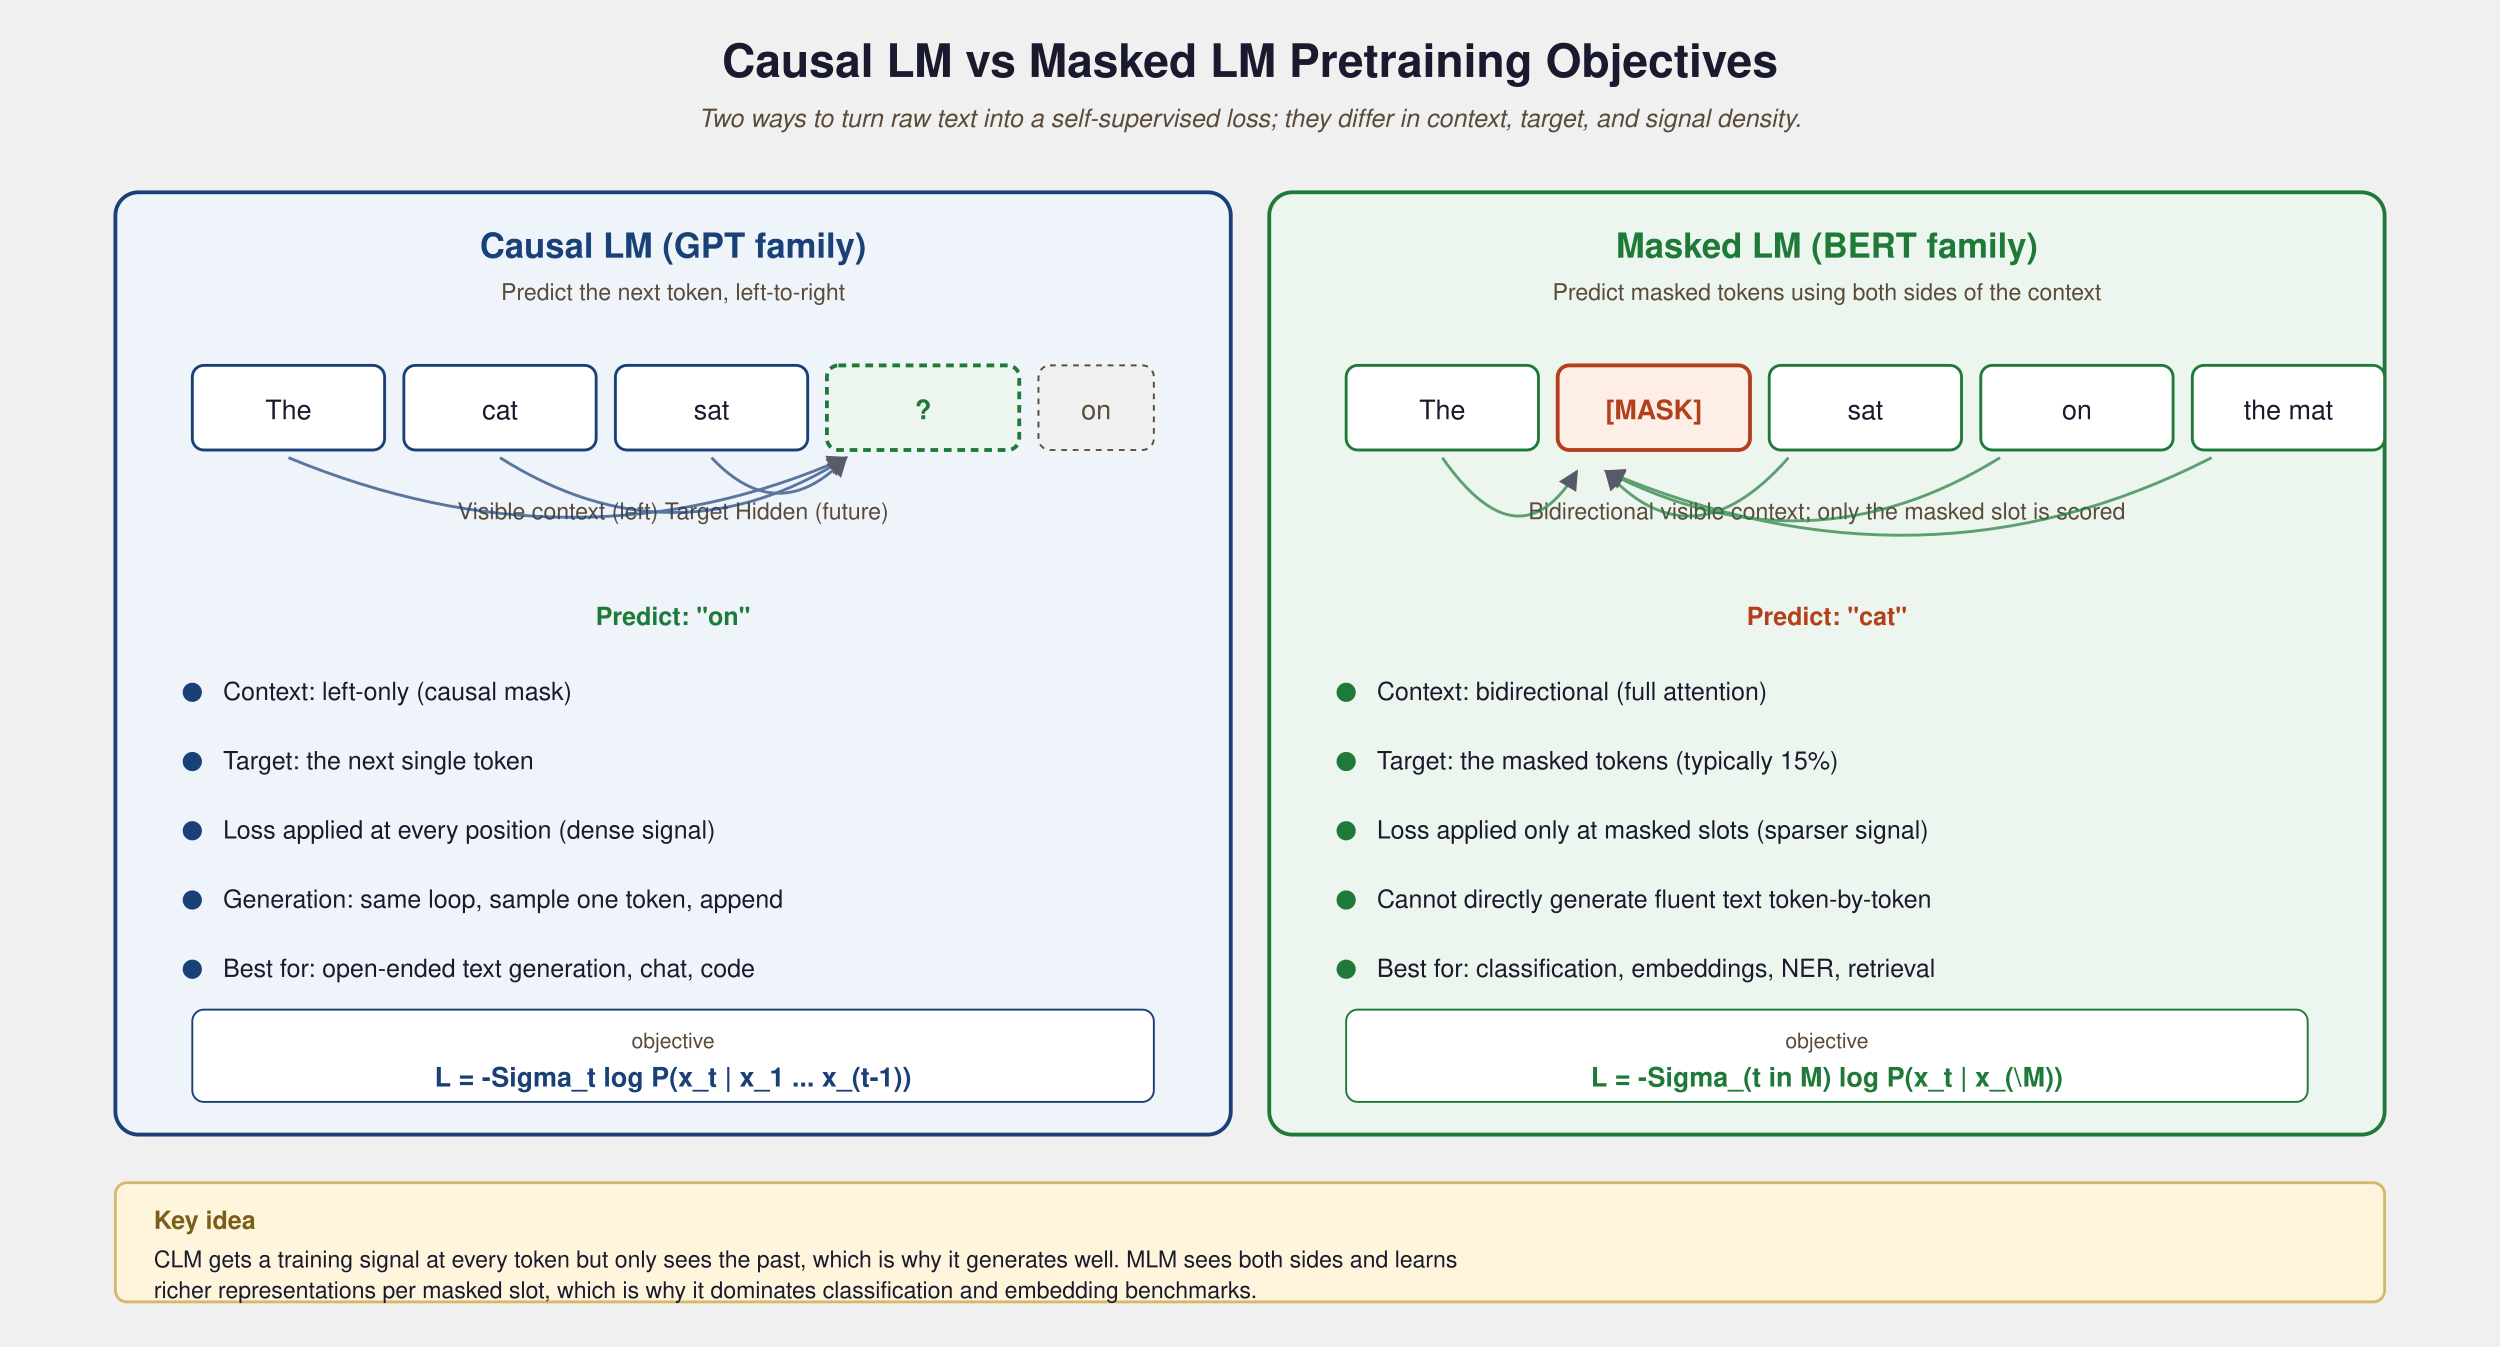
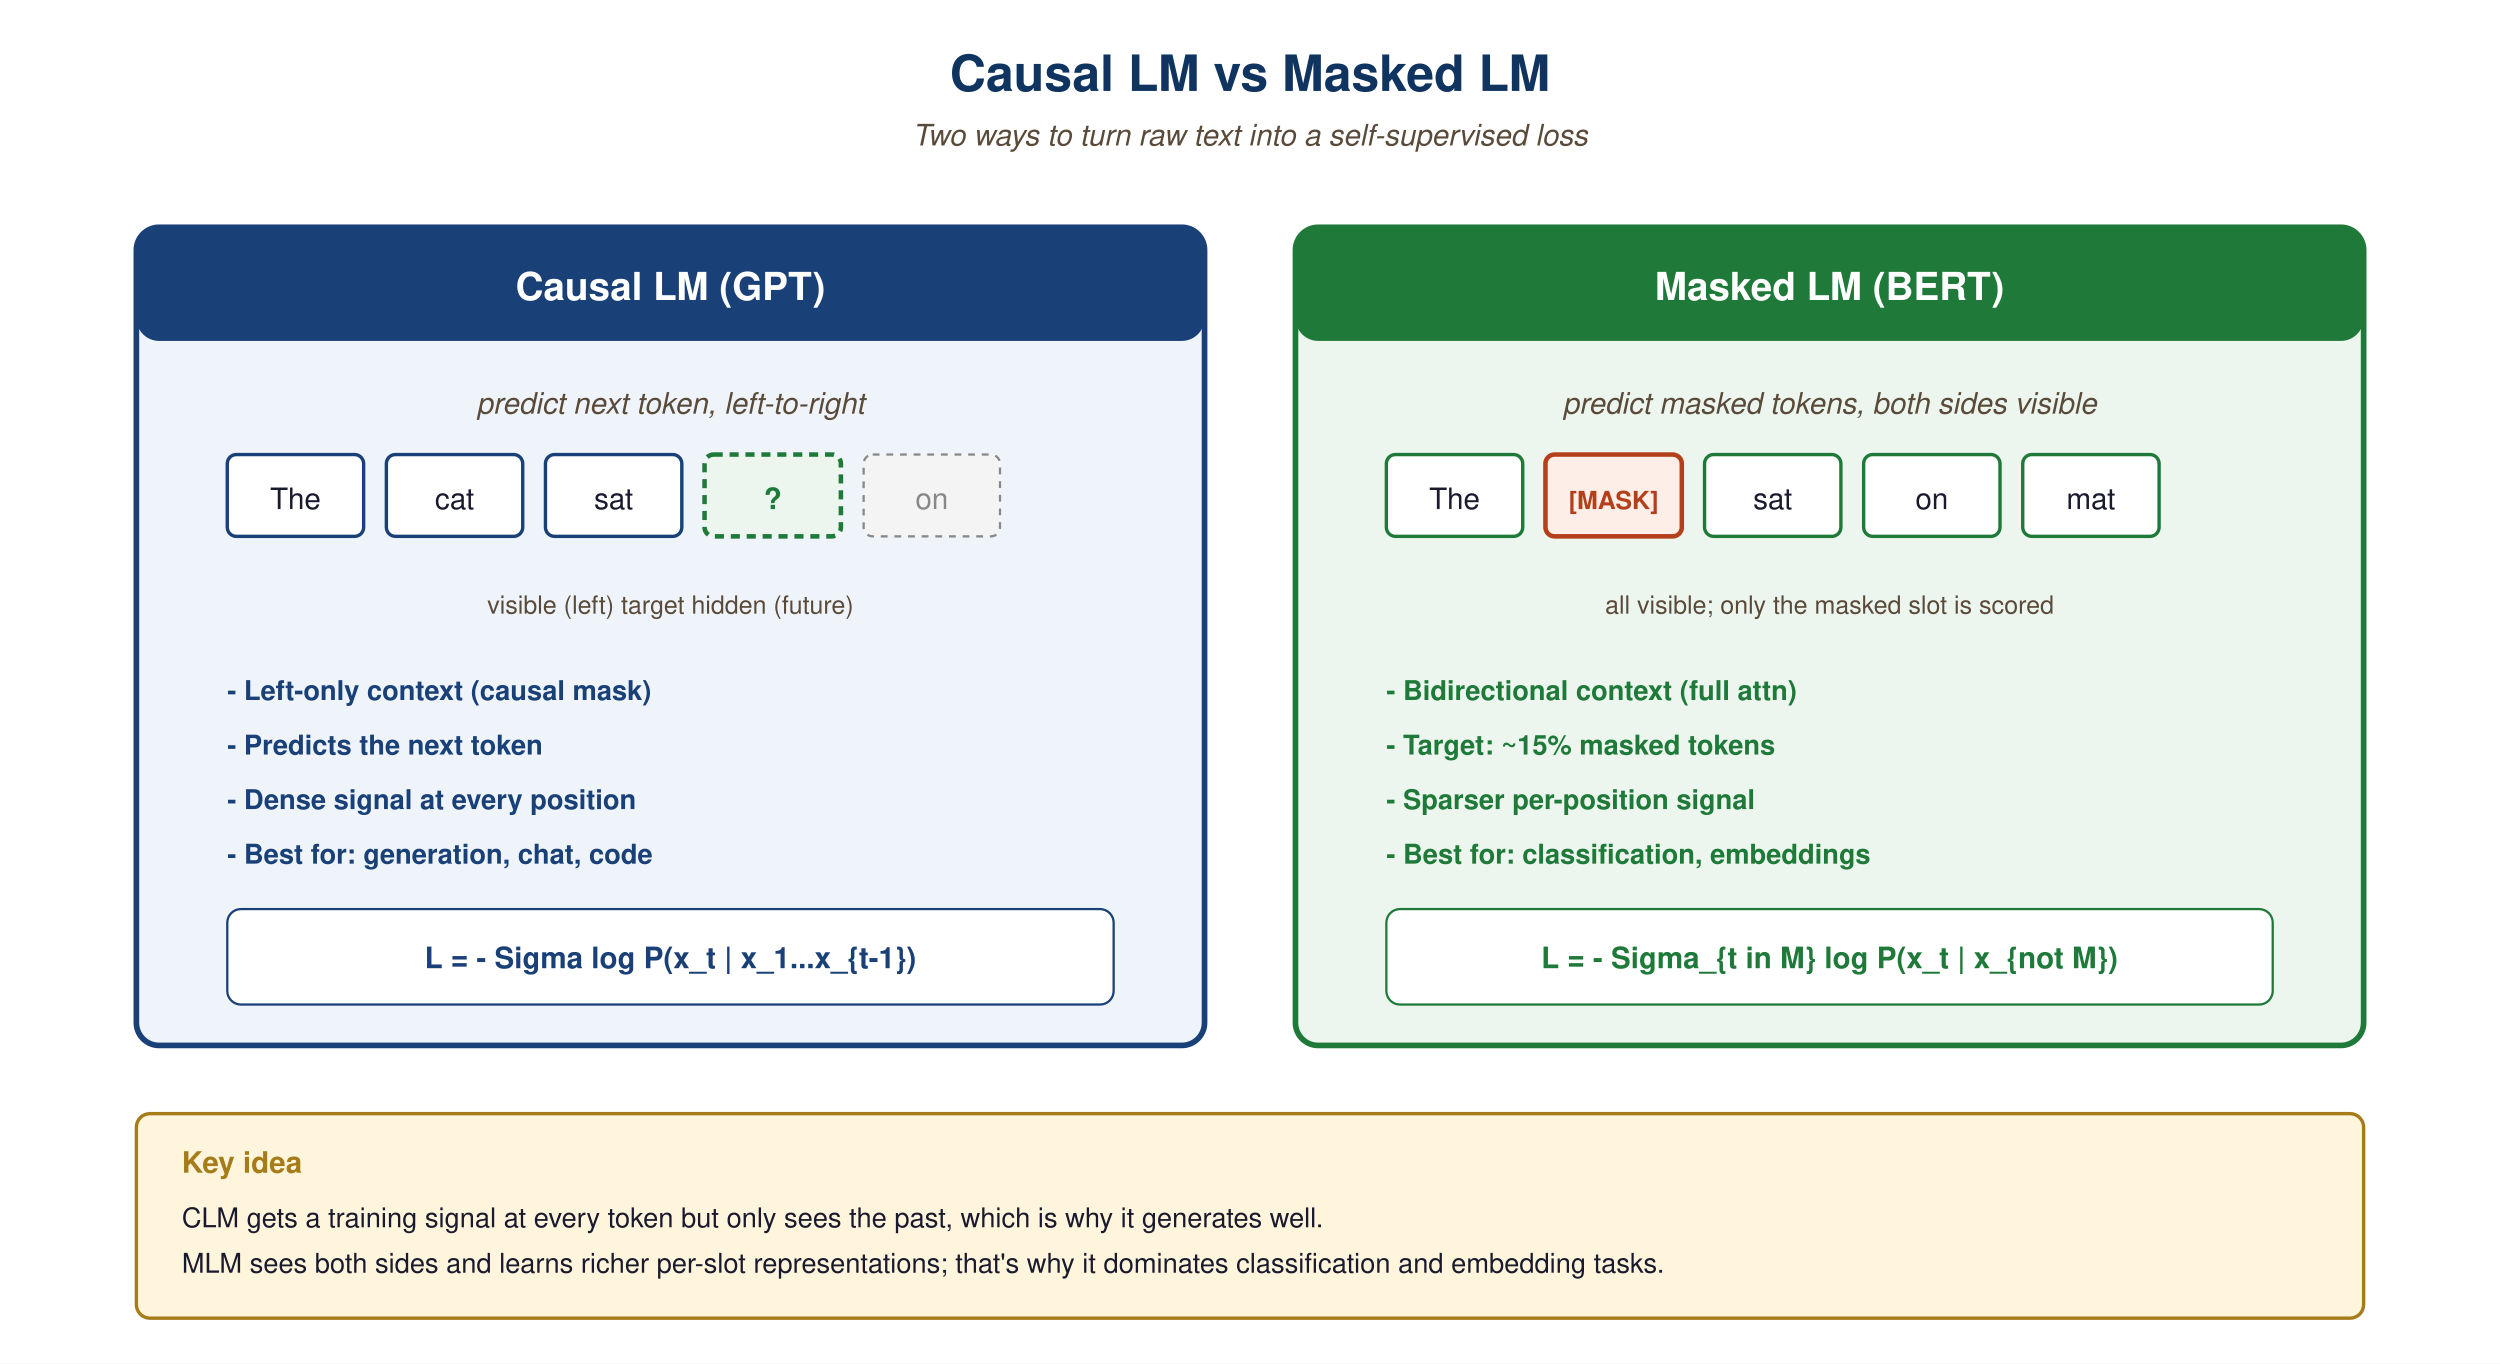
- <svg xmlns="http://www.w3.org/2000/svg" viewBox="0 0 1300 700" font-family="Helvetica, Arial, sans-serif">
-   <defs>
-     <marker id="arr" viewBox="0 0 10 10" refX="9" refY="5" markerWidth="7" markerHeight="7" orient="auto-start-reverse">
-       <path d="M 0 0 L 10 5 L 0 10 z" fill="#1a1a2e" />
-     </marker>
-   </defs>
-   <text x="650" y="40" font-size="24" font-weight="600" text-anchor="middle" fill="#1a1a2e">Causal LM vs Masked LM Pretraining Objectives</text>
-   <text x="650" y="66" font-size="13" font-style="italic" text-anchor="middle" fill="#5a4a3a">Two ways to turn raw text into a self-supervised loss; they differ in context, target, and signal density.</text>
+ <svg xmlns="http://www.w3.org/2000/svg" viewBox="0 0 1100 600" font-family="Helvetica, Arial, sans-serif">
+   <rect width="1100" height="600" fill="#ffffff" />
+   <text x="550" y="40" font-size="22" font-weight="700" text-anchor="middle" fill="#0f3460">Causal LM vs Masked LM</text>
+   <text x="550" y="64" font-size="13" font-style="italic" text-anchor="middle" fill="#5a4a3a">Two ways to turn raw text into a self-supervised loss</text>
  <g transform="translate(60, 100)">
-     <rect width="580" height="490" rx="12" fill="#eef4fa" stroke="#1a4078" stroke-width="2" />
-     <text x="290" y="34" font-size="18" font-weight="700" text-anchor="middle" fill="#1a4078">Causal LM (GPT family)</text>
-     <text x="290" y="56" font-size="12" text-anchor="middle" fill="#5a4a3a">Predict the next token, left-to-right</text>
-     <g transform="translate(40, 90)" font-size="14">
-       <rect x="0" y="0" width="100" height="44" rx="6" fill="#ffffff" stroke="#1a4078" stroke-width="1.5" />
-       <text x="50" y="28" text-anchor="middle" fill="#1a1a2e">The</text>
-       <rect x="110" y="0" width="100" height="44" rx="6" fill="#ffffff" stroke="#1a4078" stroke-width="1.5" />
-       <text x="160" y="28" text-anchor="middle" fill="#1a1a2e">cat</text>
-       <rect x="220" y="0" width="100" height="44" rx="6" fill="#ffffff" stroke="#1a4078" stroke-width="1.5" />
-       <text x="270" y="28" text-anchor="middle" fill="#1a1a2e">sat</text>
-       <rect x="330" y="0" width="100" height="44" rx="6" fill="#ecf6ee" stroke="#1f7a3a" stroke-width="2" stroke-dasharray="4 3" />
-       <text x="380" y="28" text-anchor="middle" font-weight="700" fill="#1f7a3a">?</text>
-       <rect x="440" y="0" width="60" height="44" rx="6" fill="#f0f0f0" stroke="#5a4a3a" stroke-width="1" stroke-dasharray="3 3" />
-       <text x="470" y="28" text-anchor="middle" fill="#5a4a3a">on</text>
+     <rect width="470" height="360" rx="10" fill="#eef4fa" stroke="#1a4078" stroke-width="2.5" />
+     <rect x="0" y="0" width="470" height="50" rx="10" fill="#1a4078" />
+     <text x="235" y="32" font-size="17" font-weight="700" text-anchor="middle" fill="#ffffff">Causal LM (GPT)</text>
+     <text x="235" y="82" font-size="13" font-style="italic" text-anchor="middle" fill="#5a4a3a">predict next token, left-to-right</text>
+     <g transform="translate(40, 100)">
+       <rect width="60" height="36" rx="4" fill="#ffffff" stroke="#1a4078" stroke-width="1.5" />
+       <text x="30" y="24" font-size="13" text-anchor="middle" fill="#1a1a2e">The</text>
+       <rect x="70" width="60" height="36" rx="4" fill="#ffffff" stroke="#1a4078" stroke-width="1.5" />
+       <text x="100" y="24" font-size="13" text-anchor="middle" fill="#1a1a2e">cat</text>
+       <rect x="140" width="60" height="36" rx="4" fill="#ffffff" stroke="#1a4078" stroke-width="1.5" />
+       <text x="170" y="24" font-size="13" text-anchor="middle" fill="#1a1a2e">sat</text>
+       <rect x="210" width="60" height="36" rx="4" fill="#ecf6ee" stroke="#1f7a3a" stroke-width="2" stroke-dasharray="4 3" />
+       <text x="240" y="24" font-size="13" font-weight="700" text-anchor="middle" fill="#1f7a3a">?</text>
+       <rect x="280" width="60" height="36" rx="4" fill="#f4f4f4" stroke="#888" stroke-width="1" stroke-dasharray="3 3" />
+       <text x="310" y="24" font-size="13" text-anchor="middle" fill="#888">on</text>
    </g>
-     <text x="290" y="170" font-size="12" text-anchor="middle" fill="#5a4a3a">Visible context (left)                         Target                         Hidden (future)</text>
-     <g stroke="#1a4078" stroke-width="1.5" fill="none" opacity="0.7">
-       <path d="M 90 138 Q 240 200 380 138" marker-end="url(#arr)" />
-       <path d="M 200 138 Q 290 195 380 138" marker-end="url(#arr)" />
-       <path d="M 310 138 Q 345 175 380 138" marker-end="url(#arr)" />
+     <text x="235" y="170" font-size="11" text-anchor="middle" fill="#5a4a3a">visible (left)         target         hidden (future)</text>
+     <text x="40" y="208" font-size="12" font-weight="700" fill="#1a4078">- Left-only context (causal mask)</text>
+     <text x="40" y="232" font-size="12" font-weight="700" fill="#1a4078">- Predicts the next token</text>
+     <text x="40" y="256" font-size="12" font-weight="700" fill="#1a4078">- Dense signal at every position</text>
+     <text x="40" y="280" font-size="12" font-weight="700" fill="#1a4078">- Best for: generation, chat, code</text>
+     <rect x="40" y="300" width="390" height="42" rx="6" fill="#ffffff" stroke="#1a4078" stroke-width="1" />
+     <text x="235" y="326" font-size="13" font-weight="700" text-anchor="middle" fill="#1a4078">L = - Sigma log P(x_t | x_1...x_{t-1})</text>
+   </g>
+   <g transform="translate(570, 100)">
+     <rect width="470" height="360" rx="10" fill="#ecf6ee" stroke="#1f7a3a" stroke-width="2.5" />
+     <rect x="0" y="0" width="470" height="50" rx="10" fill="#1f7a3a" />
+     <text x="235" y="32" font-size="17" font-weight="700" text-anchor="middle" fill="#ffffff">Masked LM (BERT)</text>
+     <text x="235" y="82" font-size="13" font-style="italic" text-anchor="middle" fill="#5a4a3a">predict masked tokens, both sides visible</text>
+     <g transform="translate(40, 100)">
+       <rect width="60" height="36" rx="4" fill="#ffffff" stroke="#1f7a3a" stroke-width="1.5" />
+       <text x="30" y="24" font-size="13" text-anchor="middle" fill="#1a1a2e">The</text>
+       <rect x="70" width="60" height="36" rx="4" fill="#fdeee8" stroke="#b3401b" stroke-width="2" />
+       <text x="100" y="24" font-size="11" font-weight="700" text-anchor="middle" fill="#b3401b">[MASK]</text>
+       <rect x="140" width="60" height="36" rx="4" fill="#ffffff" stroke="#1f7a3a" stroke-width="1.5" />
+       <text x="170" y="24" font-size="13" text-anchor="middle" fill="#1a1a2e">sat</text>
+       <rect x="210" width="60" height="36" rx="4" fill="#ffffff" stroke="#1f7a3a" stroke-width="1.5" />
+       <text x="240" y="24" font-size="13" text-anchor="middle" fill="#1a1a2e">on</text>
+       <rect x="280" width="60" height="36" rx="4" fill="#ffffff" stroke="#1f7a3a" stroke-width="1.5" />
+       <text x="310" y="24" font-size="13" text-anchor="middle" fill="#1a1a2e">mat</text>
    </g>
-     <text x="290" y="225" font-size="13" font-weight="700" text-anchor="middle" fill="#1f7a3a">Predict: "on"</text>
-     <g transform="translate(30, 250)" font-size="13" fill="#1a1a2e">
-       <g transform="translate(0, 0)">
-         <circle cx="10" cy="10" r="5" fill="#1a4078" />
-         <text x="26" y="14">Context: left-only (causal mask)</text>
-       </g>
-       <g transform="translate(0, 36)">
-         <circle cx="10" cy="10" r="5" fill="#1a4078" />
-         <text x="26" y="14">Target: the next single token</text>
-       </g>
-       <g transform="translate(0, 72)">
-         <circle cx="10" cy="10" r="5" fill="#1a4078" />
-         <text x="26" y="14">Loss applied at every position (dense signal)</text>
-       </g>
-       <g transform="translate(0, 108)">
-         <circle cx="10" cy="10" r="5" fill="#1a4078" />
-         <text x="26" y="14">Generation: same loop, sample one token, append</text>
-       </g>
-       <g transform="translate(0, 144)">
-         <circle cx="10" cy="10" r="5" fill="#1a4078" />
-         <text x="26" y="14">Best for: open-ended text generation, chat, code</text>
-       </g>
-     </g>
-     <g transform="translate(40, 425)">
-       <rect width="500" height="48" rx="6" fill="#ffffff" stroke="#1a4078" stroke-width="1" />
-       <text x="250" y="20" font-size="11" text-anchor="middle" fill="#5a4a3a">objective</text>
-       <text x="250" y="40" font-size="14" font-weight="700" text-anchor="middle" fill="#1a4078">L = -Sigma_t  log P(x_t | x_1 ... x_(t-1))</text>
-     </g>
+     <text x="235" y="170" font-size="11" text-anchor="middle" fill="#5a4a3a">all visible; only the masked slot is scored</text>
+     <text x="40" y="208" font-size="12" font-weight="700" fill="#1f7a3a">- Bidirectional context (full attn)</text>
+     <text x="40" y="232" font-size="12" font-weight="700" fill="#1f7a3a">- Target: ~15% masked tokens</text>
+     <text x="40" y="256" font-size="12" font-weight="700" fill="#1f7a3a">- Sparser per-position signal</text>
+     <text x="40" y="280" font-size="12" font-weight="700" fill="#1f7a3a">- Best for: classification, embeddings</text>
+     <rect x="40" y="300" width="390" height="42" rx="6" fill="#ffffff" stroke="#1f7a3a" stroke-width="1" />
+     <text x="235" y="326" font-size="13" font-weight="700" text-anchor="middle" fill="#1f7a3a">L = - Sigma_{t in M} log P(x_t | x_{not M})</text>
  </g>
-   <g transform="translate(660, 100)">
-     <rect width="580" height="490" rx="12" fill="#ecf6ee" stroke="#1f7a3a" stroke-width="2" />
-     <text x="290" y="34" font-size="18" font-weight="700" text-anchor="middle" fill="#1f7a3a">Masked LM (BERT family)</text>
-     <text x="290" y="56" font-size="12" text-anchor="middle" fill="#5a4a3a">Predict masked tokens using both sides of the context</text>
-     <g transform="translate(40, 90)" font-size="14">
-       <rect x="0" y="0" width="100" height="44" rx="6" fill="#ffffff" stroke="#1f7a3a" stroke-width="1.5" />
-       <text x="50" y="28" text-anchor="middle" fill="#1a1a2e">The</text>
-       <rect x="110" y="0" width="100" height="44" rx="6" fill="#fdeee8" stroke="#b3401b" stroke-width="2" />
-       <text x="160" y="28" text-anchor="middle" font-weight="700" fill="#b3401b">[MASK]</text>
-       <rect x="220" y="0" width="100" height="44" rx="6" fill="#ffffff" stroke="#1f7a3a" stroke-width="1.5" />
-       <text x="270" y="28" text-anchor="middle" fill="#1a1a2e">sat</text>
-       <rect x="330" y="0" width="100" height="44" rx="6" fill="#ffffff" stroke="#1f7a3a" stroke-width="1.5" />
-       <text x="380" y="28" text-anchor="middle" fill="#1a1a2e">on</text>
-       <rect x="440" y="0" width="100" height="44" rx="6" fill="#ffffff" stroke="#1f7a3a" stroke-width="1.5" />
-       <text x="490" y="28" text-anchor="middle" fill="#1a1a2e">the mat</text>
-     </g>
-     <text x="290" y="170" font-size="12" text-anchor="middle" fill="#5a4a3a">Bidirectional visible context; only the masked slot is scored</text>
-     <g stroke="#1f7a3a" stroke-width="1.5" fill="none" opacity="0.7">
-       <path d="M 90 138 Q 130 195 160 145" marker-end="url(#arr)" />
-       <path d="M 270 138 Q 220 195 175 145" marker-end="url(#arr)" />
-       <path d="M 380 138 Q 280 200 175 145" marker-end="url(#arr)" />
-       <path d="M 490 138 Q 340 215 175 145" marker-end="url(#arr)" />
-     </g>
-     <text x="290" y="225" font-size="13" font-weight="700" text-anchor="middle" fill="#b3401b">Predict: "cat"</text>
-     <g transform="translate(30, 250)" font-size="13" fill="#1a1a2e">
-       <g transform="translate(0, 0)">
-         <circle cx="10" cy="10" r="5" fill="#1f7a3a" />
-         <text x="26" y="14">Context: bidirectional (full attention)</text>
-       </g>
-       <g transform="translate(0, 36)">
-         <circle cx="10" cy="10" r="5" fill="#1f7a3a" />
-         <text x="26" y="14">Target: the masked tokens (typically 15%)</text>
-       </g>
-       <g transform="translate(0, 72)">
-         <circle cx="10" cy="10" r="5" fill="#1f7a3a" />
-         <text x="26" y="14">Loss applied only at masked slots (sparser signal)</text>
-       </g>
-       <g transform="translate(0, 108)">
-         <circle cx="10" cy="10" r="5" fill="#1f7a3a" />
-         <text x="26" y="14">Cannot directly generate fluent text token-by-token</text>
-       </g>
-       <g transform="translate(0, 144)">
-         <circle cx="10" cy="10" r="5" fill="#1f7a3a" />
-         <text x="26" y="14">Best for: classification, embeddings, NER, retrieval</text>
-       </g>
-     </g>
-     <g transform="translate(40, 425)">
-       <rect width="500" height="48" rx="6" fill="#ffffff" stroke="#1f7a3a" stroke-width="1" />
-       <text x="250" y="20" font-size="11" text-anchor="middle" fill="#5a4a3a">objective</text>
-       <text x="250" y="40" font-size="14" font-weight="700" text-anchor="middle" fill="#1f7a3a">L = -Sigma_(t in M)  log P(x_t | x_(\M))</text>
-     </g>
-   </g>
-   <g transform="translate(60, 615)">
-     <rect width="1180" height="62" rx="6" fill="#fff5dc" stroke="#d4b96a" stroke-width="1.5" />
-     <text x="20" y="24" font-size="13" font-weight="700" fill="#7a5e1a">Key idea</text>
-     <text x="20" y="44" font-size="12" fill="#1a1a2e">CLM gets a training signal at every token but only sees the past, which is why it generates well. MLM sees both sides and learns</text>
-     <text x="20" y="60" font-size="12" fill="#1a1a2e">richer representations per masked slot, which is why it dominates classification and embedding benchmarks.</text>
+   <g transform="translate(60, 490)">
+     <rect width="980" height="90" rx="6" fill="#fff5dc" stroke="#a67c1a" stroke-width="1.5" />
+     <text x="20" y="26" font-size="13" font-weight="700" fill="#a67c1a">Key idea</text>
+     <text x="20" y="50" font-size="12" fill="#1a1a2e">CLM gets a training signal at every token but only sees the past, which is why it generates well.</text>
+     <text x="20" y="70" font-size="12" fill="#1a1a2e">MLM sees both sides and learns richer per-slot representations; that's why it dominates classification and embedding tasks.</text>
  </g>
</svg>
